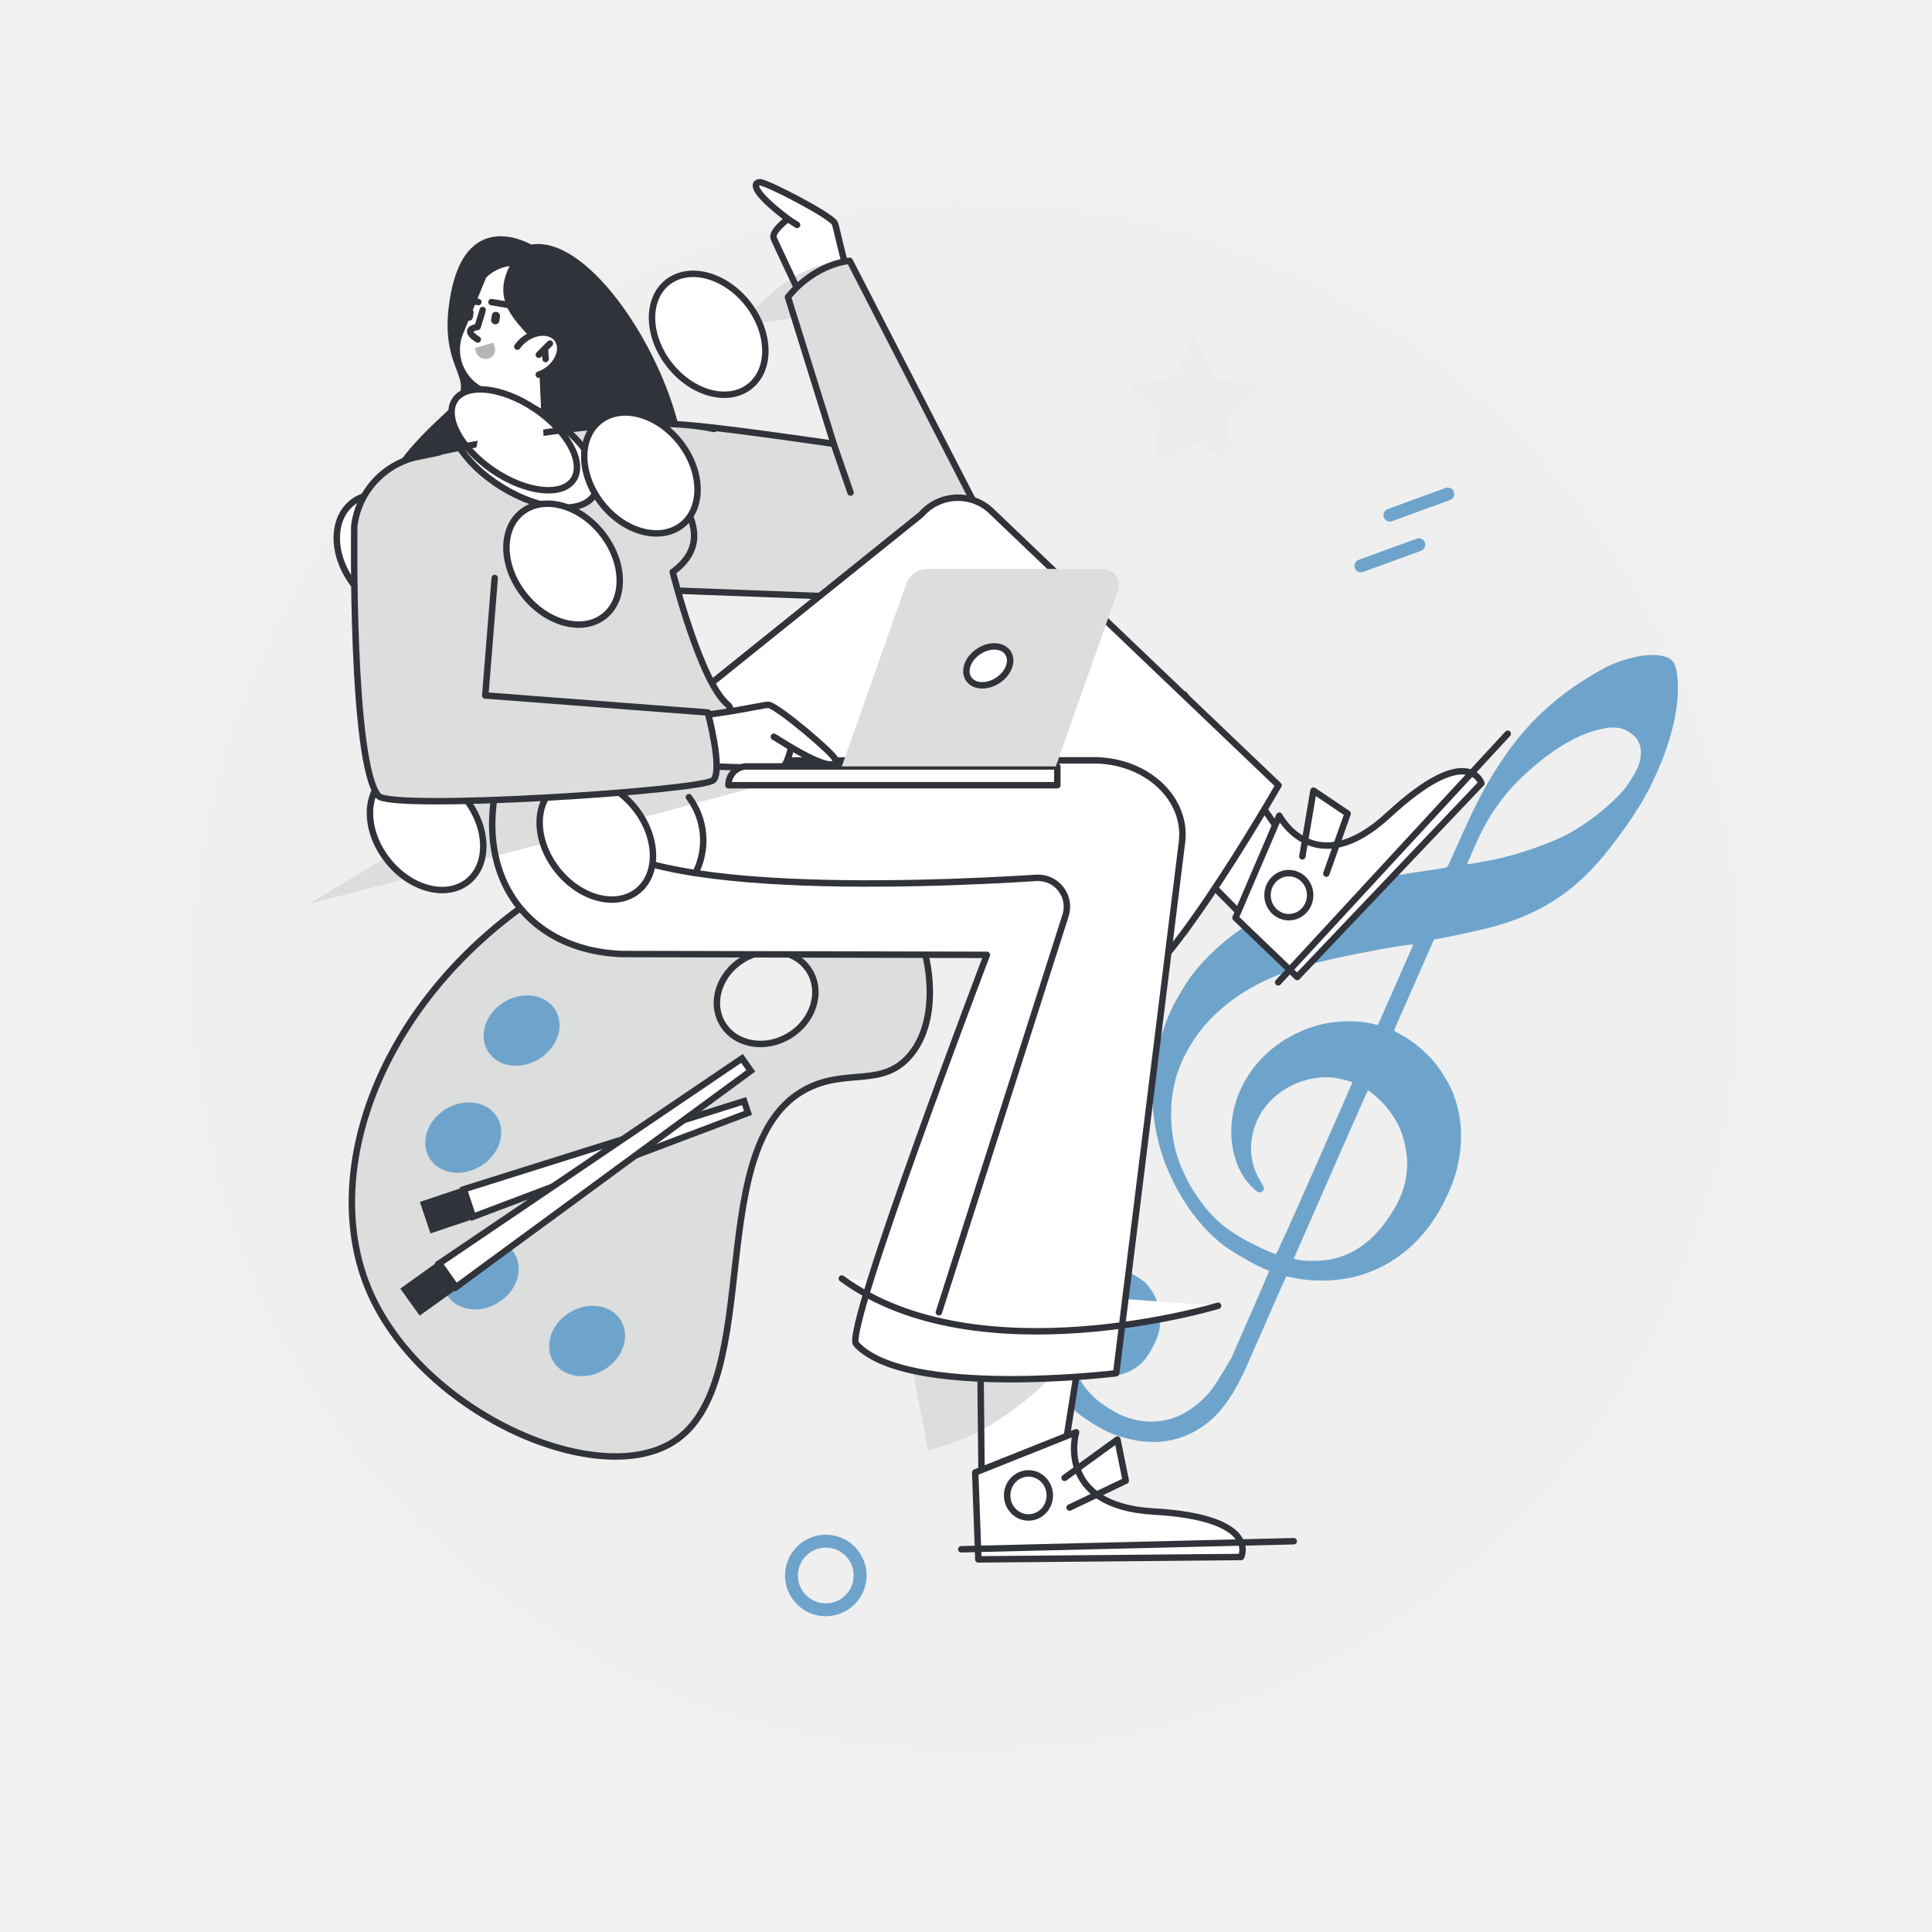
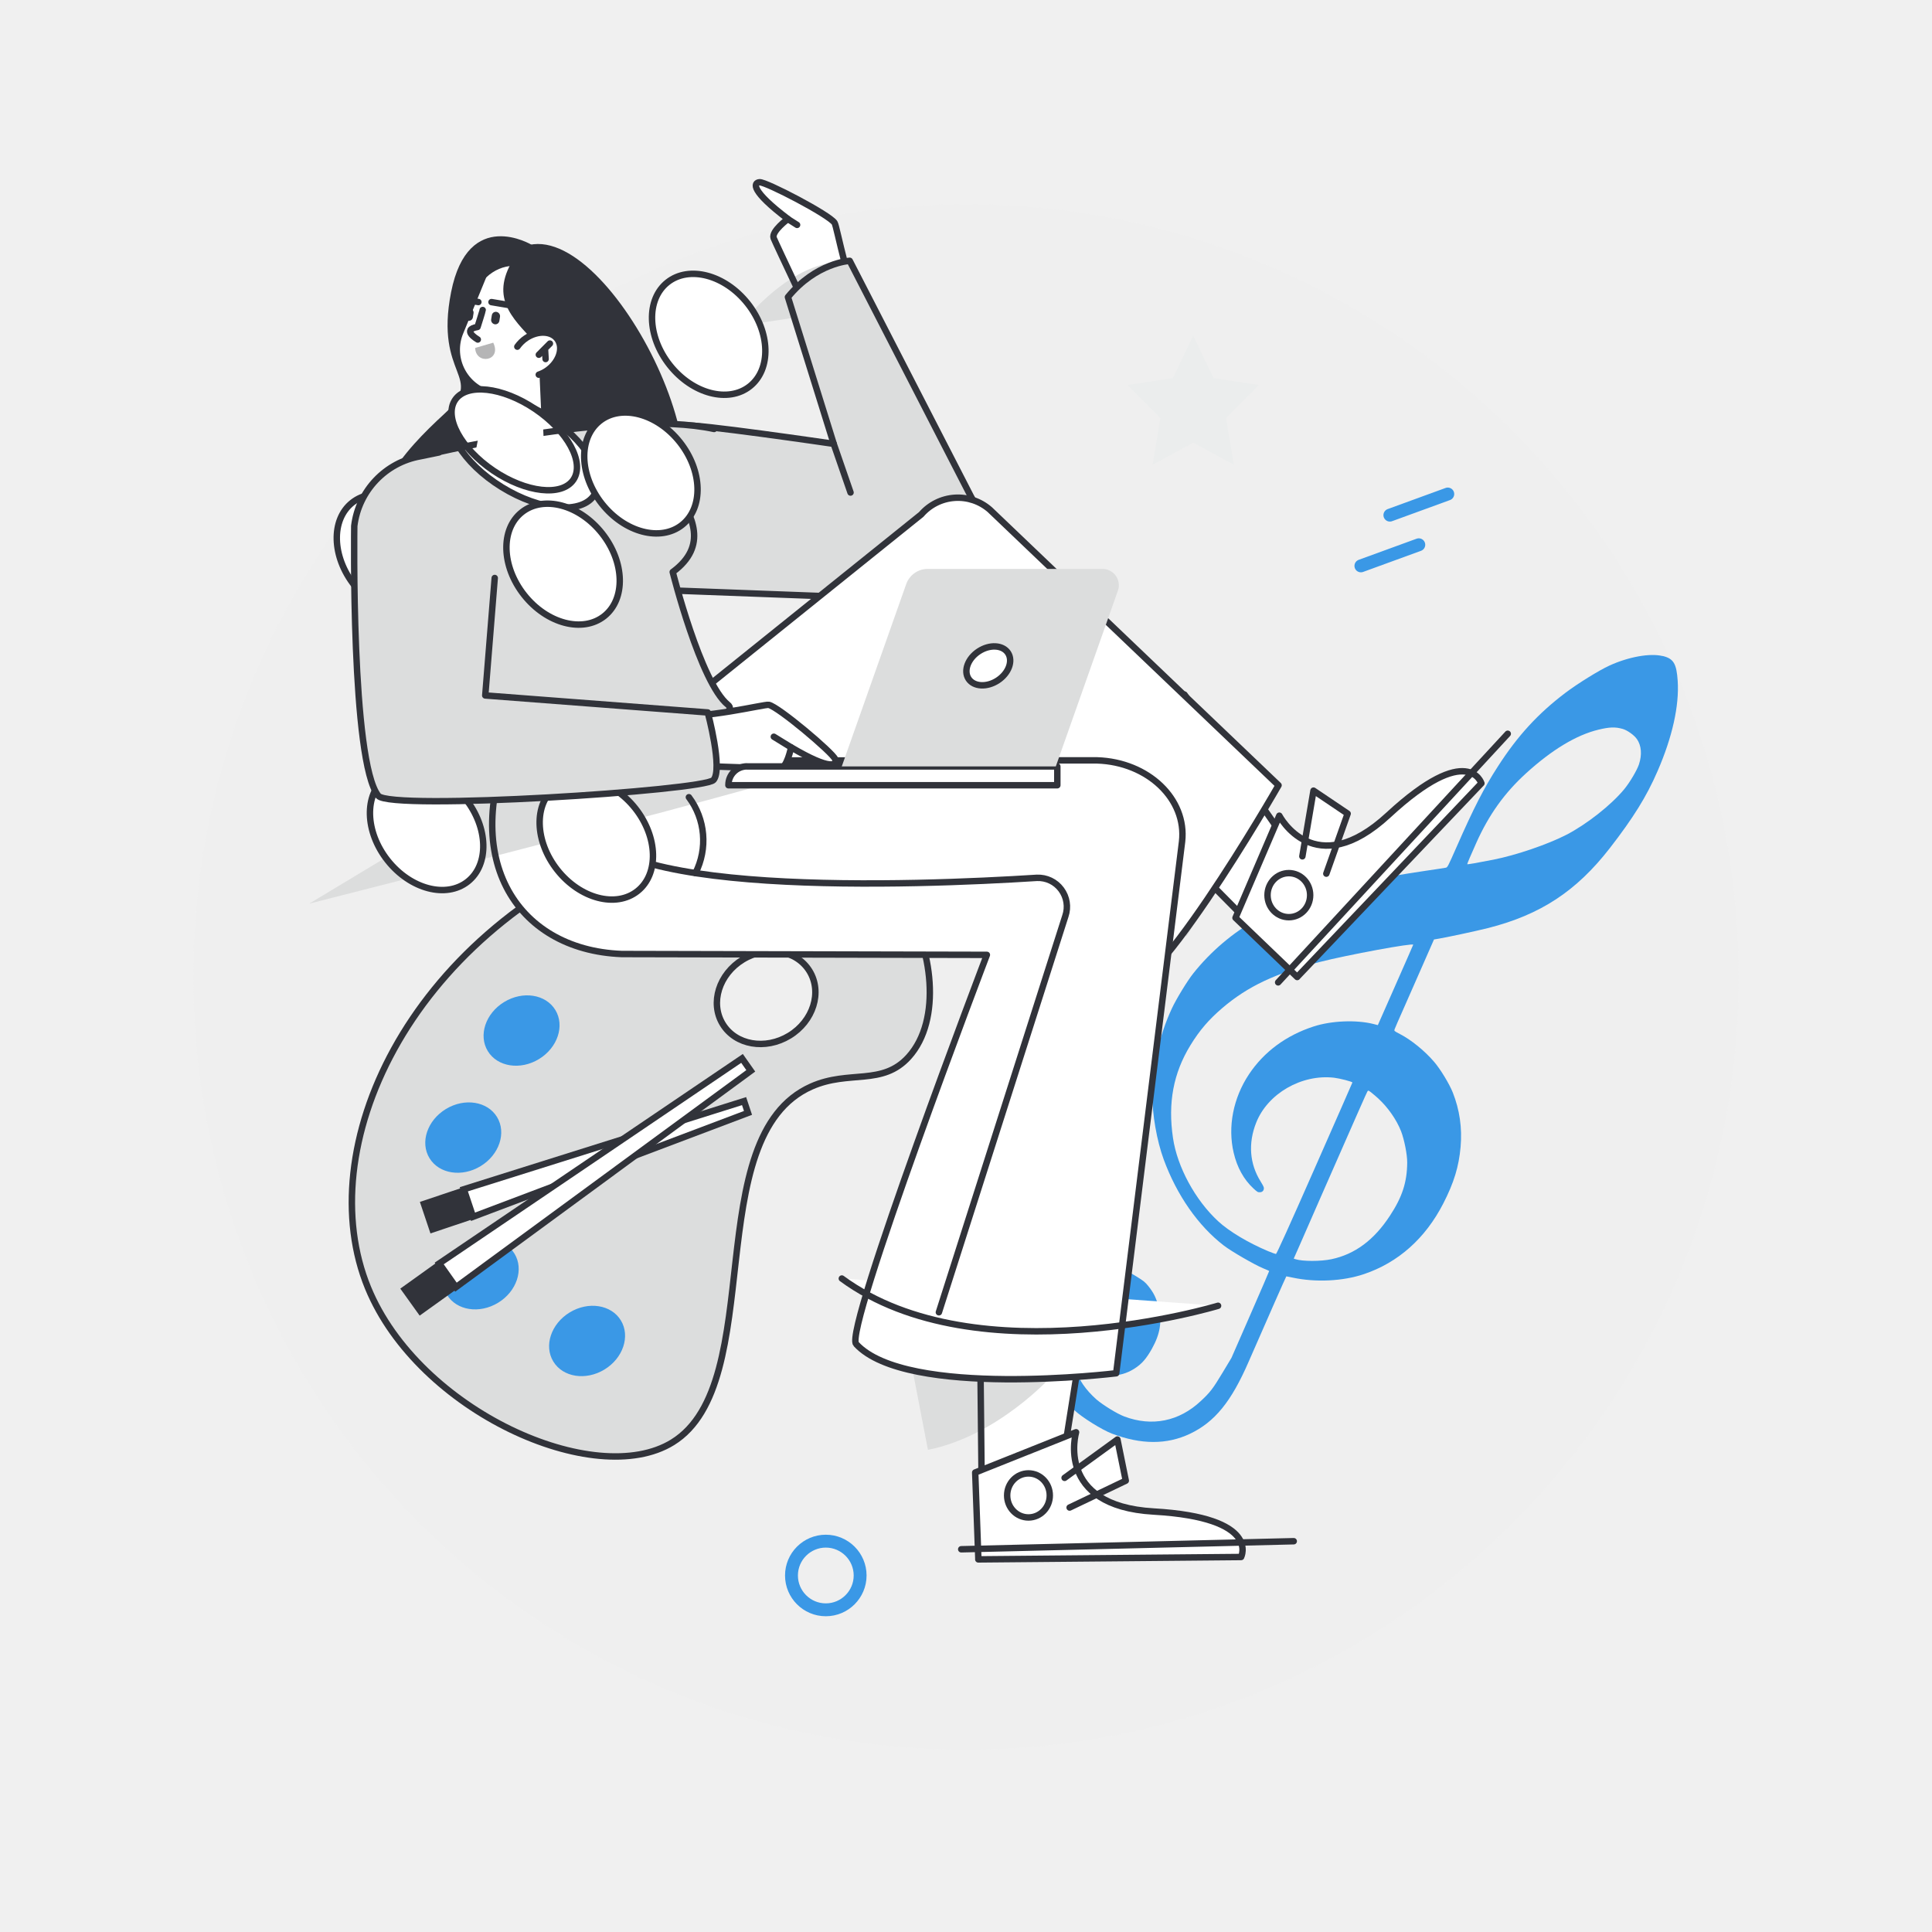
<svg xmlns="http://www.w3.org/2000/svg" id="a" viewBox="0 0 300 300">
  <defs>
-     <style>.b,.c,.d,.e,.f{stroke:#31333a;}.b,.c,.g{stroke-linecap:round;stroke-linejoin:round;}.b,.d,.h{fill:#fff;}.c,.g{fill:none;}.i{isolation:isolate;opacity:.1;}.i,.j,.k,.l,.m,.n,.h{stroke-width:0px;}.i,.l{fill:#ebeded;}.d,.e,.f{stroke-miterlimit:10;}.e,.m{fill:#dcdddd;}.f,.j{fill:#31333a;}.g{stroke:#6ea4cc;stroke-width:2px;}.k{fill:#6ea4cc;}.n{fill:#b5b5b6;}</style>
+     <style>.b,.c,.d,.e,.f{stroke:#31333a;}.b,.c,.g{stroke-linecap:round;stroke-linejoin:round;}.b,.d,.h{fill:#fff;}.c,.g{fill:none;}.i{isolation:isolate;opacity:.1;}.i,.j,.k,.l,.m,.n,.h{stroke-width:0px;}.i,.l{fill:#ebeded;}.d,.e,.f{stroke-miterlimit:10;}.e,.m{fill:#dcdddd;}.f,.j{fill:#31333a;}.g{stroke:#3a98e6;stroke-width:2px;}.k{fill:#3a98e6;}.n{fill:#b5b5b6;}</style>
  </defs>
  <path class="i" d="m150,271.7c66.27,0,119.99-53.72,119.99-119.99S216.27,31.71,150,31.71,30.01,85.44,30.01,151.71s53.72,119.99,119.99,119.99Z" />
  <path class="h" d="m199.72,130.57l-6.64,11.8-22.23-22.48,13.07-12.04,15.8,22.73h0Z" />
  <path class="e" d="m140.43,140.32c-6.85-10.62-23.93-14.59-42.23-8.91-35.08,14.12-49.92,47-41.05,68.57,7.87,19.15,35.26,31.42,47.29,23.98,14.94-9.23,4.01-47.47,21.56-55.25,5.88-2.61,10.99-.04,15.11-4.6,5.2-5.76,3.63-17.11-.69-23.79Zm-17.86,20.5c-3.73,2.27-8.36,1.46-10.35-1.81s-.58-7.76,3.14-10.02,8.36-1.46,10.35,1.81c1.99,3.27.58,7.76-3.14,10.02Z" />
  <ellipse class="k" cx="91.16" cy="208.23" rx="6.14" ry="5.19" transform="translate(-95 77.79) rotate(-31.34)" />
  <ellipse class="k" cx="74.64" cy="197.87" rx="6.14" ry="5.19" transform="translate(-92.02 67.68) rotate(-31.34)" />
  <ellipse class="k" cx="71.93" cy="176.65" rx="6.14" ry="5.19" transform="translate(-81.38 63.18) rotate(-31.34)" />
  <ellipse class="k" cx="80.98" cy="160.03" rx="6.14" ry="5.19" transform="translate(-71.41 65.46) rotate(-31.34)" />
  <polygon class="d" points="116.15 172.81 73.45 188.94 72.02 184.67 115.54 170.98 116.15 172.81" />
  <rect class="f" x="66.34" y="185.84" width="6.24" height="4.16" transform="translate(-56.21 31.89) rotate(-18.56)" />
  <polygon class="d" points="116.58 166.28 70.8 199.87 68.2 196.19 115.22 164.35 116.58 166.28" />
  <rect class="f" x="63.48" y="198.01" width="6.24" height="4.16" transform="translate(-104.09 76.25) rotate(-35.63)" />
  <path class="k" d="m258.16,101.87c-1.96-.48-5.31.13-8.27,1.49-1.56.71-4.94,2.8-6.85,4.25-4.21,3.19-7.38,6.64-10.42,11.36-2.2,3.4-3.78,6.49-6.41,12.47-1.38,3.13-1.44,3.25-1.72,3.3-.15.03-1.68.27-3.41.52-12.36,1.84-19.42,3.87-25.88,7.46-3.75,2.09-7.22,5.04-9.91,8.43-.92,1.15-2.67,4.02-3.34,5.48-1.92,4.13-3,8.87-3.02,13.27-.02,3.1.69,7.2,1.77,10.14,2.04,5.55,5.35,10.31,9.35,13.38,1.17.9,4.79,2.99,6.09,3.52.51.2.94.4.94.42.01.02-1.3,3.07-2.92,6.77l-2.94,6.72-1.4,2.33c-1.49,2.47-1.92,3.04-3.37,4.38-3.36,3.15-7.57,4-11.84,2.4-1.14-.42-3.33-1.78-4.34-2.64-1.68-1.49-2.8-3.12-3.18-4.63l-.23-.95,1.09.55c3.26,1.65,5.85,1.72,8.19.24,1.15-.73,1.85-1.53,2.73-3.1,1.28-2.3,1.59-4.18,1.04-6.41-.34-1.42-.75-2.26-1.6-3.32-.51-.63-.69-.78-1.94-1.55-1.1-.67-1.52-.87-2.04-.99-2.89-.64-5.71.04-7.95,1.94-1.2,1.01-1.86,1.83-2.64,3.27-2.25,4.16-2.1,9.18.39,13.29.75,1.24,1.54,2.21,2.75,3.36,1.14,1.07,4.26,3.02,5.8,3.6,4.53,1.71,8.51,1.72,12.09.02,3.85-1.83,6.42-4.97,9.13-11.22,2.93-6.71,5.8-13.22,5.84-13.23.03,0,.48.09,1,.2,3.58.76,7.76.56,11.04-.54,5.34-1.8,9.55-5.55,12.34-10.99,1.65-3.22,2.41-5.71,2.68-8.77.26-2.94-.15-5.76-1.21-8.44-.54-1.36-1.94-3.66-2.91-4.78-1.45-1.7-3.57-3.41-5.27-4.29-.94-.49-.94-.49-.86-.75.05-.15.66-1.57,1.37-3.15.7-1.59,2.05-4.66,3.01-6.84l1.74-3.96.42-.07c1.36-.21,6.01-1.21,8.01-1.71,8.12-2.07,13.68-5.72,18.87-12.4,3.65-4.71,5.71-8.02,7.41-11.95,2.3-5.28,3.39-10.18,3.13-14.04-.18-2.67-.64-3.44-2.33-3.85Zm-4,12.86c.72,1.04.84,2.44.33,3.98-.31.92-1.45,2.84-2.3,3.86-2.05,2.47-5.82,5.43-8.97,7.06-2.9,1.49-7.82,3.17-11.33,3.86-2.53.5-4.04.76-4.06.7s.64-1.6,1.43-3.36c1.94-4.32,4.35-7.69,7.69-10.74,4.02-3.66,7.82-5.96,11.27-6.79,1.71-.41,2.59-.44,3.73-.12.7.19,1.77.94,2.2,1.55Zm-37.49,38.29l-2.72,6.16-.66-.17c-2.69-.68-6.56-.52-9.34.39-4.24,1.38-7.68,3.92-10,7.4-2.46,3.69-3.33,8.17-2.39,12.18.53,2.3,1.59,4.19,3.07,5.56.62.57.7.61,1.02.59.41,0,.67-.35.59-.74-.03-.14-.25-.56-.49-.93-1.71-2.73-1.96-5.92-.7-9.11,1.78-4.54,7.07-7.59,12.12-7,.85.1,2.81.6,2.83.74,0,.02-2.63,6.03-5.86,13.34-3.99,9.06-5.91,13.29-6.01,13.29-.08,0-.64-.2-1.24-.45-3.06-1.29-6.02-3.05-7.74-4.64-3.54-3.26-6.35-8.43-7.01-12.93-.81-5.45.06-10.06,2.7-14.38,1.43-2.34,2.87-4.01,4.98-5.81,3.93-3.35,8.25-5.39,15.13-7.14,4.26-1.09,14.59-3,14.49-2.67-.03.1-1.29,2.96-2.78,6.34Zm-2.64,17.57c1.45,1.32,2.82,3.26,3.52,5.05.5,1.28.97,3.63.96,4.88-.02,3.04-.77,5.35-2.67,8.24-2.47,3.79-5.45,6-9.1,6.77-1.67.35-4.45.35-5.57,0l-.28-.09.96-2.17c.53-1.2,1.88-4.29,3.01-6.88,6.03-13.73,7.34-16.69,7.46-16.89.13-.21.16-.2.58.12.24.19.75.62,1.13.96Z" />
  <path class="m" d="m184.24,145.4c6.2-9.47,5.75-22.03,5.75-22.03l-15.83,15.07" />
  <path class="c" d="m199.72,130.57l-6.64,11.8-22.23-22.48,13.07-12.04,15.8,22.73h0Z" />
  <path class="h" d="m201.43,151.71l-9.58-9.19,6.8-15.86s5.46,10.52,16.95-.11c12.43-11.49,14.43-4.92,14.43-4.92l-28.6,30.07h0Z" />
  <path class="c" d="m198.47,152.54l35.65-38.6" />
  <path class="b" d="m200.13,142.42c1.83,0,3.31-1.53,3.31-3.42s-1.48-3.42-3.31-3.42-3.31,1.53-3.31,3.42,1.48,3.42,3.31,3.42Z" />
  <path class="h" d="m202.23,132.97l1.73-10.2,5.3,3.57-3.31,9.32" />
  <path class="c" d="m202.23,132.97l1.73-10.2,5.3,3.57-3.31,9.32" />
  <path class="c" d="m201.43,151.71l-9.58-9.19,6.8-15.86s5.46,10.52,16.95-.11c12.43-11.49,14.43-4.92,14.43-4.92l-28.6,30.07h0Z" />
  <path class="h" d="m134.49,50.09c-2.81-5.04-4.51-14.9-4.9-15.49-.85-1.28-10.62-6.36-11.63-6.3-1.01.06-1.37,1.34,4.39,5.7,0,0-2.59,1.91-2.22,2.96.2.57,7.4,15.74,7.4,15.74l6.97-2.62Z" />
  <path class="m" d="m115.78,49.52c8.8-10.03,15.37-8.76,15.37-8.76l.6,7.3-17.75,2.68" />
  <path class="c" d="m134.49,50.09c-2.81-5.04-4.51-14.9-4.9-15.49-.85-1.28-10.62-6.36-11.63-6.3-1.01.06-1.37,1.34,4.39,5.7,0,0-2.59,1.91-2.22,2.96.2.57,7.4,15.74,7.4,15.74l6.97-2.62Z" />
  <path class="j" d="m83.21,41.64l-.63-3.61s-9.89-5.99-12.53,7.32c-2.64,13.31,5.39,13-1.02,18.88-6.41,5.88-13.73,13.93-6.56,18.57,7.17,4.64,36.76-2.94,36.76-2.94l-5.34-19.93-10.68-18.3Z" />
  <path class="b" d="m76.1,40.29l-4.62,11.26c-.77,1.82-.74,3.88.08,5.68.82,1.8,2.35,3.17,4.22,3.79l3.98,1.23c.79.23,1.61-.21,1.85-1h0s5.91-18.73,5.91-18.73c.27-.81-.17-1.68-.98-1.95-.08-.03-.16-.05-.25-.06l-8.63-1.14c-.67-.08-1.31.3-1.56.93h0Z" />
  <path class="j" d="m80.97,38.46c-10.55,13.54,12.47,13.64,5.11,29.75-7.35,16.11-5.38,23.75,15.45,14.49,14.6-6.48-7.57-50.25-20.57-44.25Z" />
  <path class="j" d="m73.07,46.81c1.73-4.32,4.79-5.86,7.64-5.48,2.85.38,2.11-2.11,2.11-2.11l-5.06-1.04c-2.9,1.92-4.66,5.15-4.68,8.63Z" />
  <path class="h" d="m74.83,60.66l-1.78,14.25,11.92-1.19-.8-17.97" />
  <path class="m" d="m72.03,68.68l8.58-6.55-5.76-1.62c-1.17,2.64-2.12,5.37-2.82,8.17Z" />
  <path class="c" d="m74.83,60.66l-1.78,14.25,11.92-1.19-.8-17.97" />
  <path class="h" d="m80.33,53.83c.37-.52.83-.97,1.36-1.33,1.85-1.24,4.06-1.12,4.94.28.88,1.4.1,3.54-1.74,4.79-.38.26-.79.46-1.23.61" />
  <path class="c" d="m80.33,53.83c.37-.52.83-.97,1.36-1.33,1.85-1.24,4.06-1.12,4.94.28.88,1.4.1,3.54-1.74,4.79-.38.26-.79.46-1.23.61" />
  <path class="h" d="m74.95,48.14c0,.12-.8,2.63-.8,2.63-2.59.44.04,1.95.04,1.95" />
  <path class="c" d="m74.95,48.14c0,.12-.8,2.63-.8,2.63-2.59.44.04,1.95.04,1.95" />
  <path class="j" d="m72.69,49.8c-.36-.08-.59-.42-.53-.78l.1-.62c.04-.26.23-.47.49-.52.08-.02.17-.02.25,0,.36.08.59.42.53.78l-.1.62c-.03.17-.12.32-.26.42-.14.1-.32.13-.48.1Z" />
  <path class="c" d="m71.2,46.38l3.08.52" />
  <path class="j" d="m76.8,50.35c-.36-.08-.59-.42-.53-.78l.1-.62c.04-.26.23-.47.49-.52.08-.02.17-.02.25,0,.36.08.59.42.53.78l-.1.62c-.03.17-.12.32-.26.42-.14.1-.32.13-.48.1h0Z" />
  <path class="c" d="m76.32,46.91l3.08.52" />
  <path class="n" d="m73.78,54.03l2.81-.82c1.38,2.87-2.69,3.51-2.81.82h0Z" />
  <path class="c" d="m83.67,55.08l1.72-1.73m-.67,2.4l-.09-1.54" />
  <path class="m" d="m106.6,66.12c.66-.45,22.86,2.8,22.86,2.8l-7.11-22.79c4.35-5.34,9.59-5.63,9.59-5.63l18.82,36.59c9.27,16.04-13.71,14.03-20.16,15.58l-35.16-1.32,11.17-25.22Z" />
  <path class="b" d="m116.44,59.98c3.34-2.65,3.18-8.4-.35-12.86-3.53-4.46-9.1-5.93-12.44-3.28-3.34,2.65-3.18,8.4.35,12.86,3.53,4.46,9.1,5.93,12.44,3.28Zm33.37,51.8c3.34-2.65,3.18-8.4-.35-12.86-3.53-4.46-9.1-5.93-12.44-3.28-3.34,2.65-3.18,8.4.35,12.86,3.53,4.46,9.1,5.93,12.44,3.28Zm-38.43,12.68c3.34-2.65,3.18-8.4-.35-12.86-3.53-4.46-9.1-5.93-12.44-3.28-3.34,2.65-3.18,8.4.35,12.86,3.53,4.46,9.1,5.93,12.44,3.28Zm26.35,1.48c3.34-2.65,3.18-8.4-.35-12.86-3.53-4.46-9.1-5.93-12.44-3.28-3.34,2.65-3.18,8.4.35,12.86,3.53,4.46,9.1,5.93,12.44,3.28Z" />
  <path class="c" d="m106.6,66.12c.66-.45,22.86,2.8,22.86,2.8l-7.11-22.79c4.35-5.34,9.59-5.63,9.59-5.63l18.82,36.59c9.27,16.04-13.71,14.03-20.16,15.58l-35.16-1.32,11.17-25.22Z" />
  <path class="b" d="m173.32,153.3c4.16,5.39,25.21-31.36,25.21-31.36l-44.83-42.8c-1.51-1.32-3.48-1.98-5.48-1.84-2,.14-3.86,1.07-5.17,2.58l-55.23,44.4,34.02,5.46,5.81-.75,22.19-22.03s20.7,42.71,23.49,46.32Z" />
  <path class="h" d="m165.19,225.94l-12.77,3.49-.33-32.14,17.49,1.03-4.39,27.61h0Z" />
  <path class="m" d="m144.09,225.13c10.86-2.16,19.14-11.38,19.14-11.38l-21.51-.91" />
  <path class="c" d="m165.19,225.94l-12.77,3.49-.33-32.14,17.49,1.03-4.39,27.61h0Z" />
  <path class="h" d="m151.92,242.14l-.49-13.49,15.66-6.25s-3.34,11.43,12.06,12.31c16.65.96,13.57,7.06,13.57,7.06l-40.81.37h0Z" />
  <path class="c" d="m149.26,240.57l51.63-1.25" />
  <path class="b" d="m159.7,235.63c1.83,0,3.31-1.53,3.31-3.42s-1.48-3.42-3.31-3.42-3.31,1.53-3.31,3.42,1.48,3.42,3.31,3.42Z" />
  <path class="h" d="m165.31,229.48l8.2-5.95,1.3,6.39-8.72,4.17" />
  <path class="c" d="m165.31,229.48l8.2-5.95,1.3,6.39-8.72,4.17" />
  <path class="c" d="m151.92,242.14l-.49-13.49,15.66-6.25s-3.34,11.43,12.06,12.31c16.65.96,13.57,7.06,13.57,7.06l-40.81.37h0Z" />
  <path class="h" d="m132.94,208.7c7.82,8.51,40.38,4.54,40.38,4.54l10.23-82.56c.75-6.59-5.28-12.36-13.19-12.61l-75.96.02-17.27,1.58,3.06-6.65c-9.35,19.66-.27,34.48,16.35,35.12l56.7.13s-22.23,58.33-20.3,60.43h0Z" />
  <path class="m" d="m48.01,140.32s82.72-20.98,77.92-20.98c-4.8,0-32.57-6.32-32.57-6.32" />
  <path class="h" d="m130.72,198.53c21.14,15.52,58.42,4.23,58.42,4.23l-58.42-4.23Z" />
  <path class="c" d="m130.72,198.53c21.14,15.52,58.42,4.23,58.42,4.23" />
  <path class="c" d="m90.79,126.3c.3,13.29,51.8,11.18,70.22,10.01,1.48-.06,2.89.61,3.77,1.8.88,1.18,1.13,2.73.65,4.13l-19.64,61.53" />
  <path class="h" d="m106.97,123.79c2.56,3.41,2.95,7.98,1.02,11.78" />
  <path class="c" d="m106.97,123.79c2.56,3.41,2.95,7.98,1.02,11.78" />
  <path class="c" d="m132.94,208.7c7.82,8.51,40.38,4.54,40.38,4.54l10.23-82.56c.75-6.59-5.28-12.36-13.19-12.61l-75.96.02-17.27,1.58,3.06-6.65c-9.35,19.66-.27,34.48,16.35,35.12l56.7.13s-22.23,58.33-20.3,60.43h0Z" />
  <path class="m" d="m105.14,76.48c2.27,3.55,4.89,8.25-.68,12.34,0,0,4.31,17.17,8.56,20.61,4.25,3.43-36.58,8.03-36.58,8.03l-11.16-46.6s30.27-7.55,45.6-4.25" />
  <path class="b" d="m92.3,76.81c1.91-3.09-1.45-8.61-7.48-12.34-6.04-3.73-12.48-4.25-14.39-1.17-1.91,3.08,1.45,8.61,7.49,12.34,6.04,3.73,12.48,4.26,14.39,1.17Zm-24.81,17.38c3.34-2.64,3.18-8.4-.35-12.86-3.53-4.46-9.1-5.93-12.44-3.28-3.34,2.64-3.18,8.4.35,12.86,3.53,4.46,9.1,5.93,12.44,3.28Zm5.15,42.7c3.34-2.65,3.18-8.4-.35-12.86-3.53-4.46-9.1-5.93-12.44-3.28-3.34,2.65-3.18,8.41.35,12.86,3.53,4.46,9.1,5.93,12.44,3.28Zm26.35,1.48c3.34-2.64,3.18-8.4-.35-12.86-3.53-4.46-9.1-5.93-12.44-3.28-3.34,2.64-3.18,8.4.35,12.86,3.53,4.46,9.1,5.93,12.44,3.28Z" />
  <path class="b" d="m89.04,74.49c1.78-2.65-.88-7.56-5.95-10.99-5.07-3.42-10.63-4.05-12.42-1.4-1.78,2.65.88,7.56,5.95,10.99,5.07,3.42,10.63,4.05,12.42,1.4Z" />
  <path class="c" d="m105.14,76.48c2.27,3.55,4.89,8.25-.68,12.34,0,0,4.31,17.17,8.56,20.61,4.25,3.43-36.58,8.03-36.58,8.03l-11.16-46.6s30.27-7.55,45.6-4.25" />
  <path class="h" d="m103.68,111.12c5.6.61,15.01-1.8,15.69-1.67,1.48.28,9.94,7.43,10.3,8.41.36.98-.63,1.84-6.83-1.82,0,0-.63,3.22-1.72,3.3-.59.04-16.93-.57-16.93-.57l-.52-7.65h0Z" />
  <path class="c" d="m103.68,111.12c5.6.61,15.01-1.8,15.69-1.67,1.48.28,9.94,7.43,10.3,8.41.36.98-.63,1.84-6.83-1.82,0,0-.63,3.22-1.72,3.3-.59.04-16.93-.57-16.93-.57l-.52-7.65h0Z" />
  <path class="b" d="m115.99,119.01h48.19v2.92h-51.07v-.05c0-1.59,1.28-2.87,2.87-2.88,0,0,0,0,0,0Z" />
  <path class="m" d="m163.94,119.01h-33.23l9.99-28.27c.49-1.43,1.82-2.39,3.33-2.4h27.22c1.4.03,2.51,1.19,2.48,2.59,0,.28-.06.56-.16.83l-9.63,27.26h0Zm-87.13-29.26l-1.47,18.24,34.55,2.64s2.38,8.83.89,10.49-50.16,4.8-52.05,2.45c-4.25-5.28-3.73-41.9-3.73-41.9.67-5.47,4.84-9.86,10.27-10.82l2.87-.59" />
  <path class="b" d="m105.91,81.51c3.34-2.65,3.18-8.4-.35-12.86-3.53-4.46-9.1-5.93-12.44-3.28-3.34,2.65-3.18,8.4.35,12.86,3.53,4.46,9.1,5.93,12.44,3.28Zm-12.08,14.16c3.34-2.65,3.18-8.41-.35-12.86-3.53-4.46-9.1-5.93-12.44-3.28-3.34,2.65-3.18,8.4.35,12.86,3.53,4.46,9.1,5.93,12.44,3.28Z" />
  <path class="c" d="m76.82,89.75l-1.47,18.24,34.55,2.64s2.38,8.83.89,10.49-50.16,4.8-52.05,2.45c-4.25-5.28-3.73-41.9-3.73-41.9.67-5.47,4.84-9.86,10.27-10.82l2.87-.59" />
  <path class="b" d="m154.94,105.65c1.69-1.11,2.4-3.02,1.58-4.27-.82-1.24-2.85-1.35-4.54-.24-1.69,1.11-2.4,3.02-1.58,4.27.82,1.24,2.85,1.35,4.54.24Z" />
  <path class="c" d="m132.07,76.48l-2.61-7.55m-5.69-34.01l-1.43-.91m-2.18,80.39l2.68,1.65" />
  <path class="l" d="m185.29,52.13l3.15,6.59,7.04,1.06-5.1,5.13,1.2,7.25-6.3-3.42-6.3,3.42,1.2-7.25-5.1-5.13,7.04-1.06,3.15-6.59Z" />
  <path class="h" d="m75.34,67.7l-1.08.32-.36,1.89,10.02-1.47.51-.07-.09-1.86-1.95-.74" />
  <path class="g" d="m128.23,249.97c2.94,0,5.33-2.39,5.33-5.33s-2.39-5.33-5.33-5.33-5.33,2.39-5.33,5.33,2.39,5.33,5.33,5.33Zm87.59-169.98l8.99-3.28m-13.49,11.16l8.99-3.28" />
</svg>
